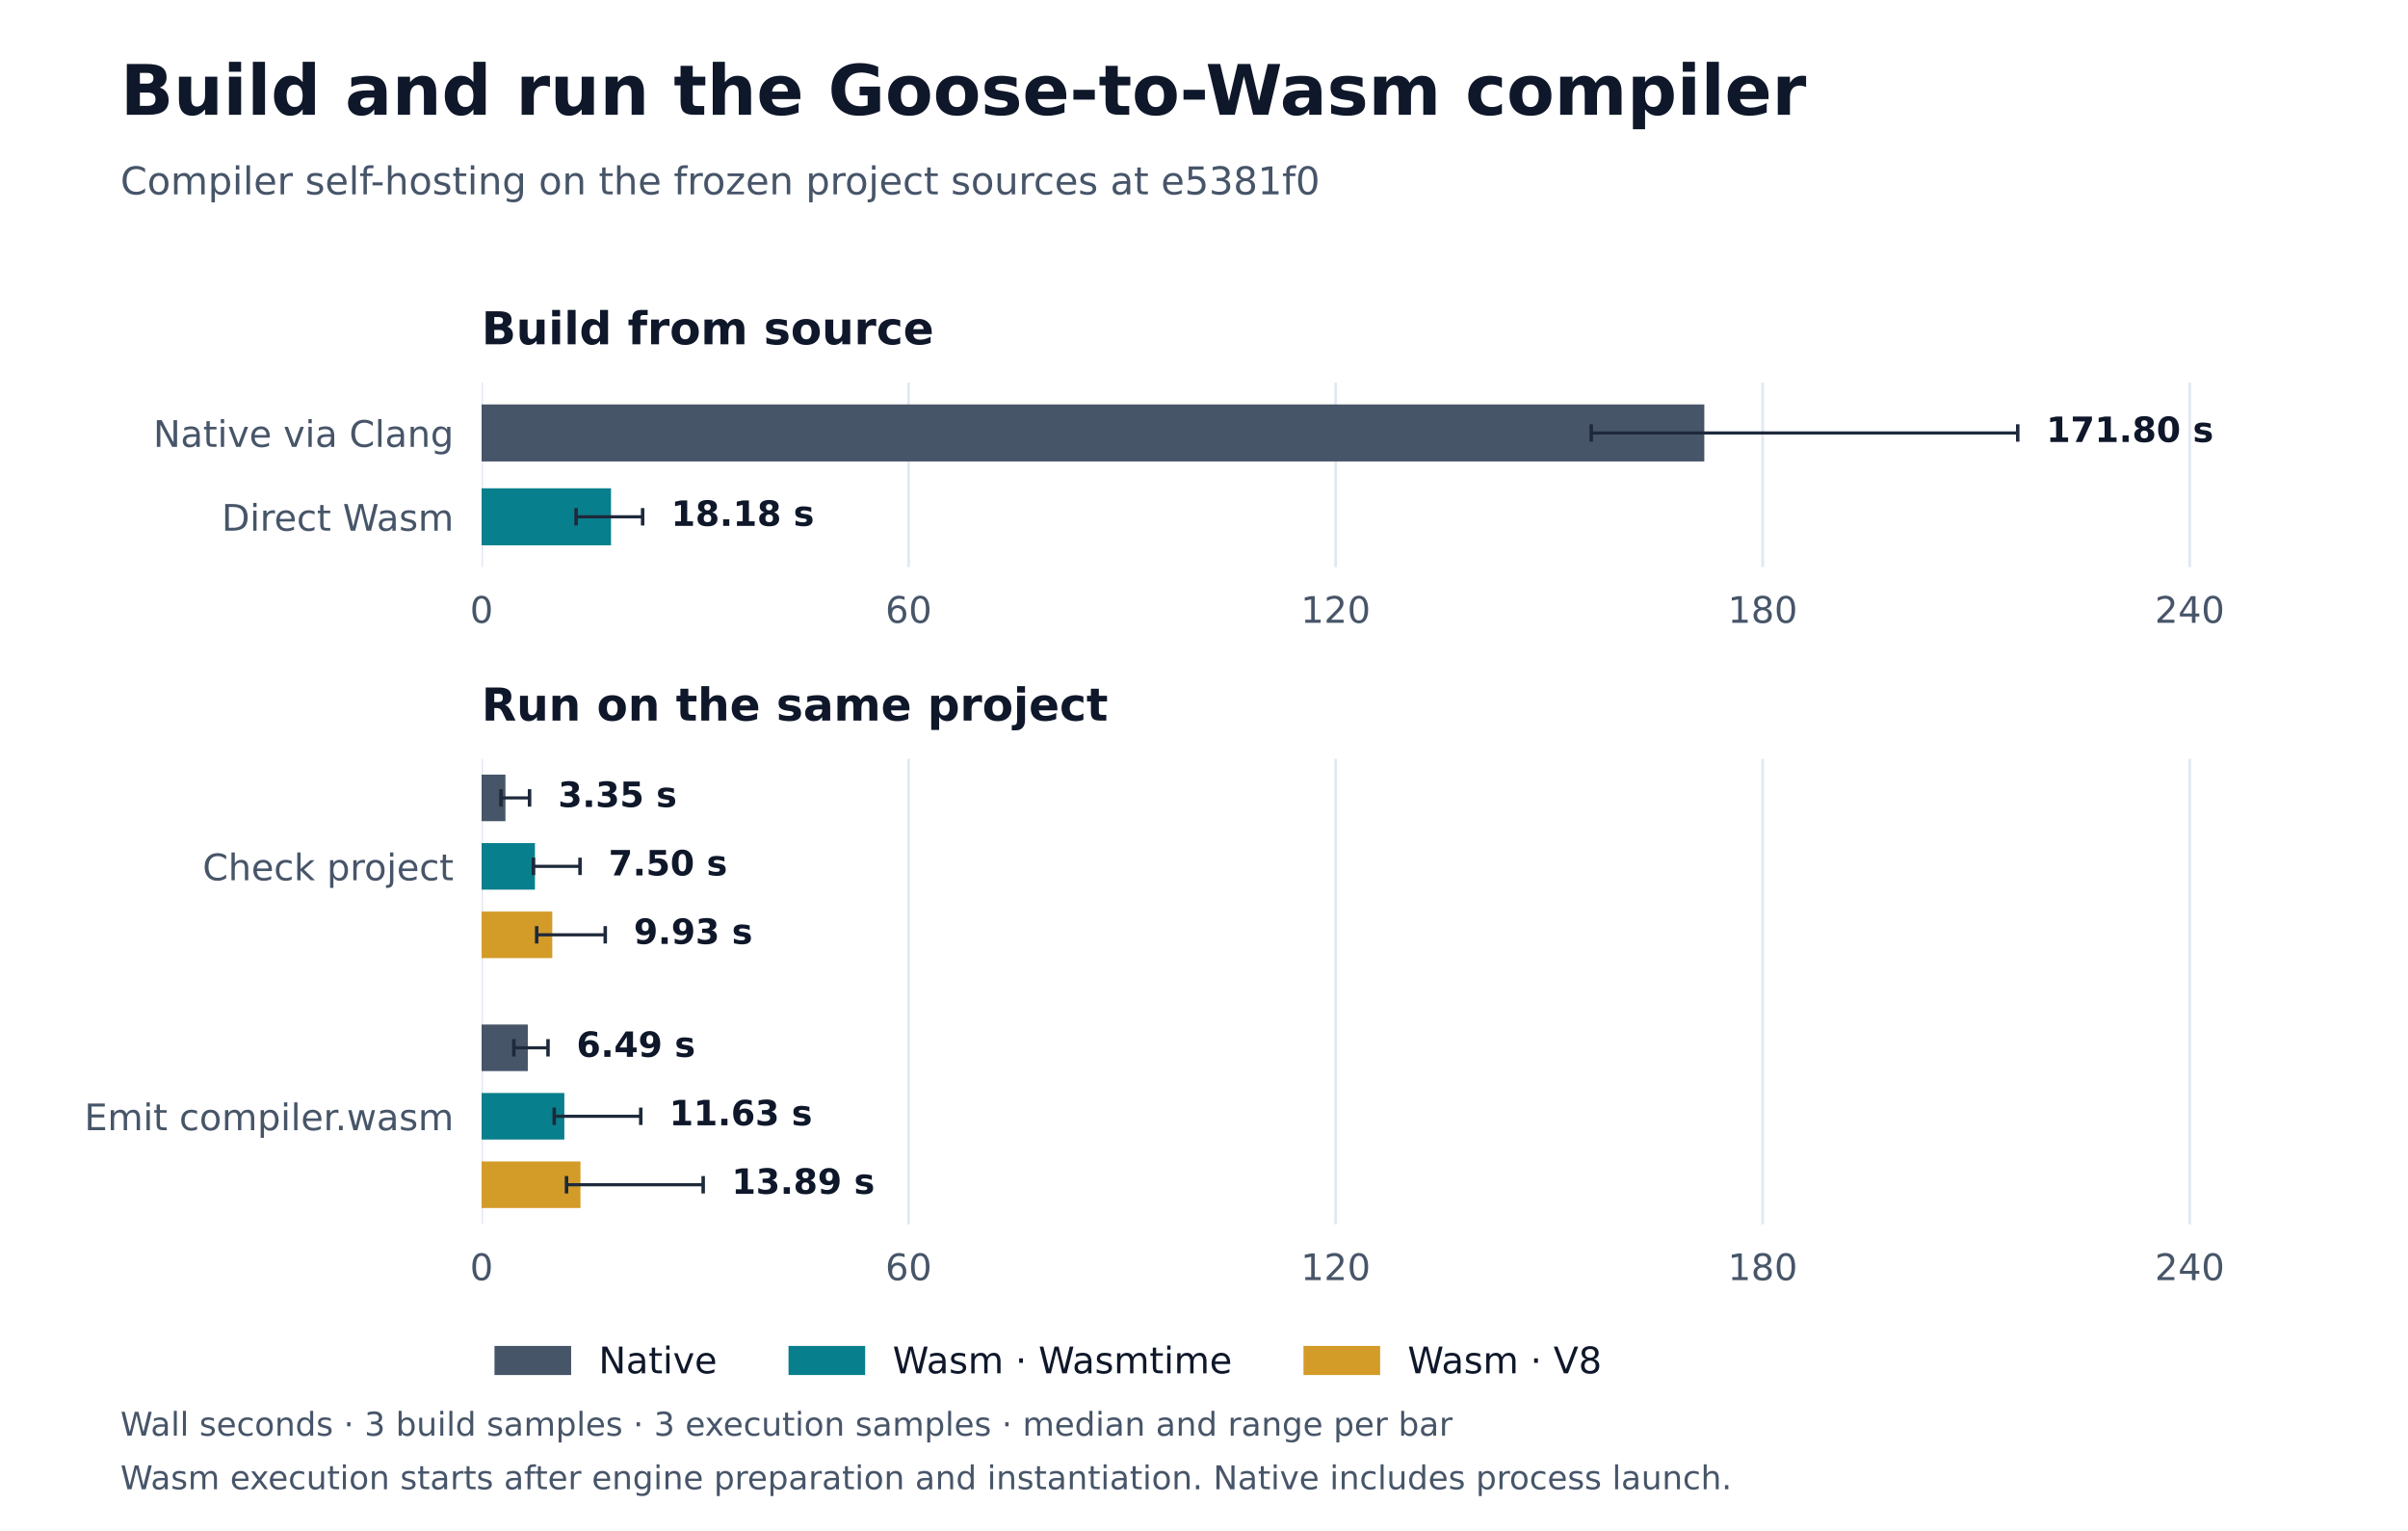
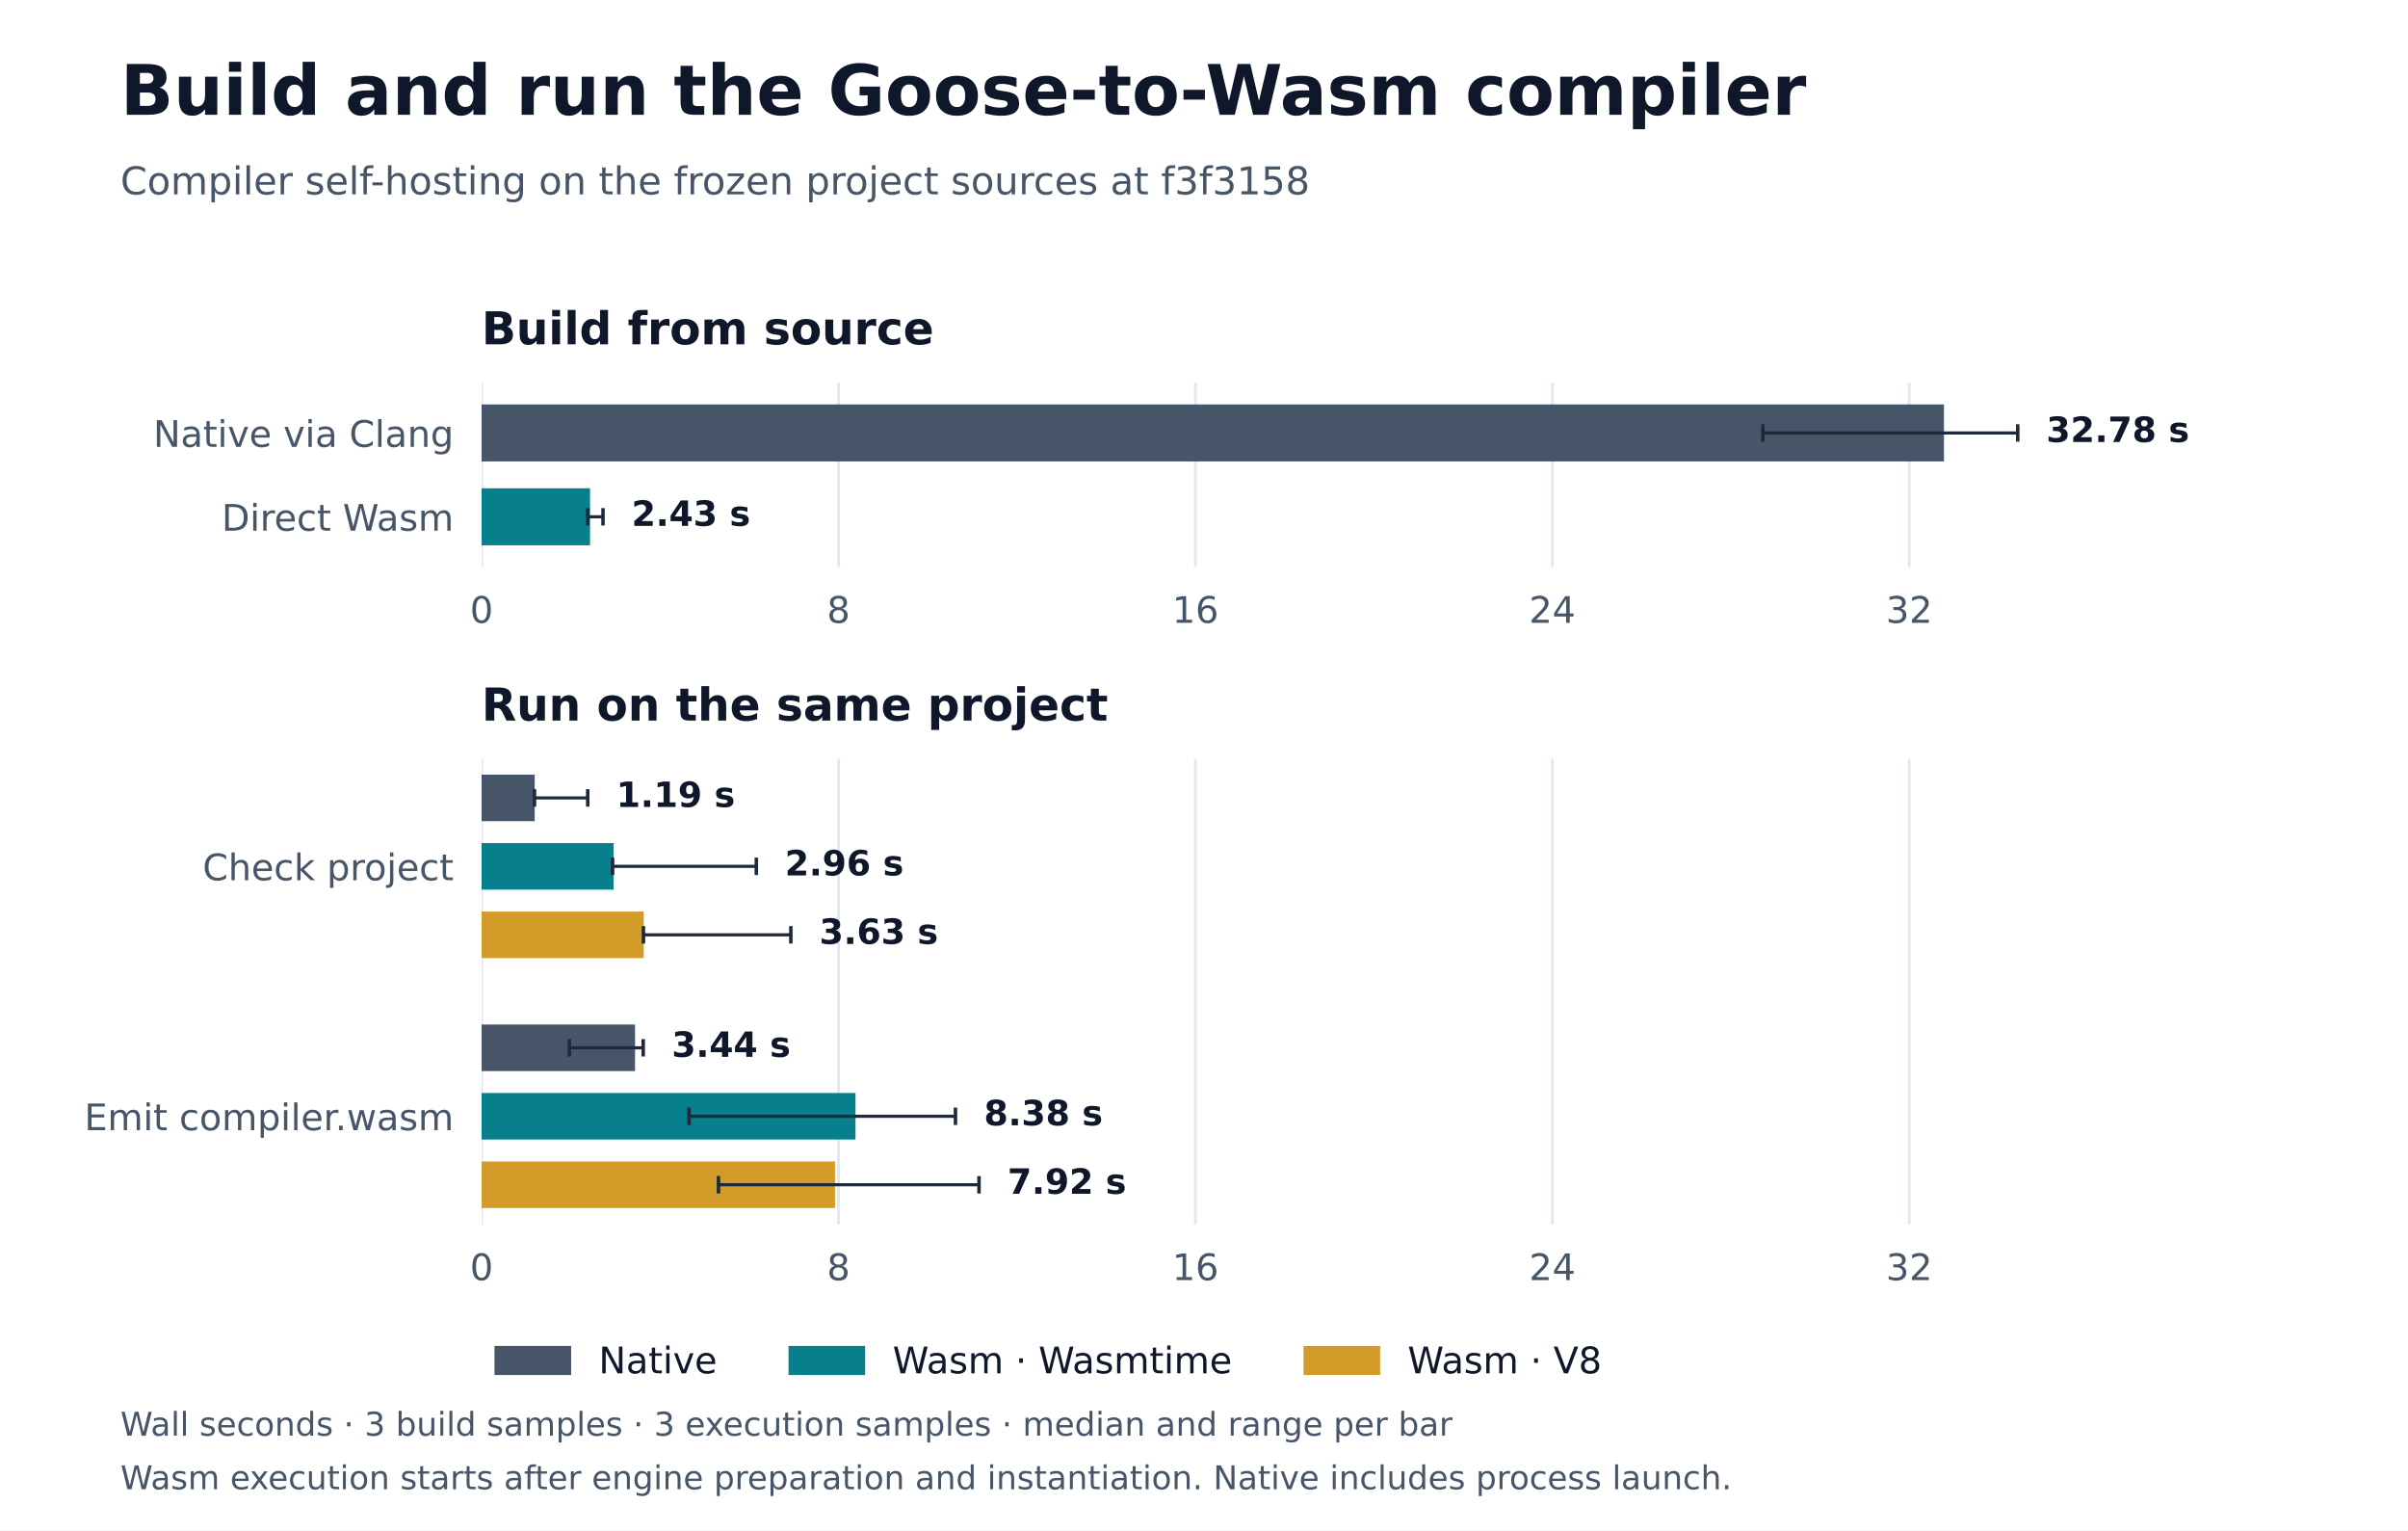
<svg xmlns="http://www.w3.org/2000/svg" xmlns:xlink="http://www.w3.org/1999/xlink" width="691.2pt" height="439.2pt" viewBox="0 0 691.2 439.2" version="1.1">
  <defs>
    <style type="text/css">*{stroke-linejoin: round; stroke-linecap: butt}</style>
  </defs>
  <g id="figure_1">
    <g id="patch_1">
      <path d="M 0 439.2 L 691.2 439.2 L 691.2 0 L 0 0 z " style="fill: #ffffff" />
    </g>
    <g id="axes_1">
      <g id="patch_2">
        <path d="M 138.24 162.735 L 649.728 162.735 L 649.728 109.8 L 138.24 109.8 z " style="fill: #ffffff" />
      </g>
      <g id="matplotlib.axis_1">
        <g id="xtick_1">
          <g id="line2d_1">
            <path d="M 138.24 162.735 L 138.24 109.8 " clip-path="url(#p8ee280f286)" style="fill: none; stroke: #e2e8f0; stroke-width: 0.8; stroke-linecap: square" />
          </g>
          <g id="line2d_2" />
          <g id="text_1">
            <text style="font-size: 10.5px; font-family: 'DejaVu Sans'; text-anchor: middle; fill: #475569" x="138.24" y="178.713" transform="rotate(-0 138.24 178.7125)">0</text>
          </g>
        </g>
        <g id="xtick_2">
          <g id="line2d_3">
-             <path d="M 260.816 162.735 L 260.816 109.8 " clip-path="url(#p8ee280f286)" style="fill: none; stroke: #e2e8f0; stroke-width: 0.8; stroke-linecap: square" />
+             <path d="M 240.688 162.735 L 240.688 109.8 " clip-path="url(#p8ee280f286)" style="fill: none; stroke: #e2e8f0; stroke-width: 0.8; stroke-linecap: square" />
          </g>
          <g id="line2d_4" />
          <g id="text_2">
-             <text style="font-size: 10.5px; font-family: 'DejaVu Sans'; text-anchor: middle; fill: #475569" x="260.816" y="178.713" transform="rotate(-0 260.8157 178.7125)">60</text>
+             <text style="font-size: 10.5px; font-family: 'DejaVu Sans'; text-anchor: middle; fill: #475569" x="240.688" y="178.713" transform="rotate(-0 240.6884 178.7125)">8</text>
          </g>
        </g>
        <g id="xtick_3">
          <g id="line2d_5">
-             <path d="M 383.391 162.735 L 383.391 109.8 " clip-path="url(#p8ee280f286)" style="fill: none; stroke: #e2e8f0; stroke-width: 0.8; stroke-linecap: square" />
+             <path d="M 343.137 162.735 L 343.137 109.8 " clip-path="url(#p8ee280f286)" style="fill: none; stroke: #e2e8f0; stroke-width: 0.8; stroke-linecap: square" />
          </g>
          <g id="line2d_6" />
          <g id="text_3">
-             <text style="font-size: 10.5px; font-family: 'DejaVu Sans'; text-anchor: middle; fill: #475569" x="383.391" y="178.713" transform="rotate(-0 383.3914 178.7125)">120</text>
+             <text style="font-size: 10.5px; font-family: 'DejaVu Sans'; text-anchor: middle; fill: #475569" x="343.137" y="178.713" transform="rotate(-0 343.1369 178.7125)">16</text>
          </g>
        </g>
        <g id="xtick_4">
          <g id="line2d_7">
-             <path d="M 505.967 162.735 L 505.967 109.8 " clip-path="url(#p8ee280f286)" style="fill: none; stroke: #e2e8f0; stroke-width: 0.8; stroke-linecap: square" />
+             <path d="M 445.585 162.735 L 445.585 109.8 " clip-path="url(#p8ee280f286)" style="fill: none; stroke: #e2e8f0; stroke-width: 0.8; stroke-linecap: square" />
          </g>
          <g id="line2d_8" />
          <g id="text_4">
-             <text style="font-size: 10.5px; font-family: 'DejaVu Sans'; text-anchor: middle; fill: #475569" x="505.967" y="178.713" transform="rotate(-0 505.9671 178.7125)">180</text>
+             <text style="font-size: 10.5px; font-family: 'DejaVu Sans'; text-anchor: middle; fill: #475569" x="445.585" y="178.713" transform="rotate(-0 445.5853 178.7125)">24</text>
          </g>
        </g>
        <g id="xtick_5">
          <g id="line2d_9">
-             <path d="M 628.543 162.735 L 628.543 109.8 " clip-path="url(#p8ee280f286)" style="fill: none; stroke: #e2e8f0; stroke-width: 0.8; stroke-linecap: square" />
+             <path d="M 548.034 162.735 L 548.034 109.8 " clip-path="url(#p8ee280f286)" style="fill: none; stroke: #e2e8f0; stroke-width: 0.8; stroke-linecap: square" />
          </g>
          <g id="line2d_10" />
          <g id="text_5">
-             <text style="font-size: 10.5px; font-family: 'DejaVu Sans'; text-anchor: middle; fill: #475569" x="628.543" y="178.713" transform="rotate(-0 628.5427 178.7125)">240</text>
+             <text style="font-size: 10.5px; font-family: 'DejaVu Sans'; text-anchor: middle; fill: #475569" x="548.034" y="178.713" transform="rotate(-0 548.0338 178.7125)">32</text>
          </g>
        </g>
      </g>
      <g id="matplotlib.axis_2">
        <g id="ytick_1">
          <g id="line2d_11" />
          <g id="text_6">
            <text style="font-size: 10.5px; font-family: 'DejaVu Sans'; text-anchor: end; fill: #475569" x="130.24" y="128.226" transform="rotate(-0 130.24 128.226)">Native via Clang</text>
          </g>
        </g>
        <g id="ytick_2">
          <g id="line2d_12" />
          <g id="text_7">
            <text style="font-size: 10.5px; font-family: 'DejaVu Sans'; text-anchor: end; fill: #475569" x="130.24" y="152.287" transform="rotate(-0 130.24 152.2874)">Direct Wasm</text>
          </g>
        </g>
      </g>
      <g id="patch_3">
-         <path d="M 138.24 116.056 L 489.212 116.056 L 489.212 132.418 L 138.24 132.418 z " clip-path="url(#p8ee280f286)" style="fill: #475569" />
+         <path d="M 138.24 116.056 L 558.005 116.056 L 558.005 132.418 L 138.24 132.418 z " clip-path="url(#p8ee280f286)" style="fill: #475569" />
      </g>
      <g id="patch_4">
-         <path d="M 138.24 140.117 L 175.388 140.117 L 175.388 156.479 L 138.24 156.479 z " clip-path="url(#p8ee280f286)" style="fill: #087f8c" />
+         <path d="M 138.24 140.117 L 169.365 140.117 L 169.365 156.479 L 138.24 156.479 z " clip-path="url(#p8ee280f286)" style="fill: #087f8c" />
      </g>
      <g id="LineCollection_1">
-         <path d="M 456.754 124.237 L 579.178 124.237 " clip-path="url(#p8ee280f286)" style="fill: none; stroke: #1e293b; stroke-width: 0.9" />
+         <path d="M 506.006 124.237 L 579.178 124.237 " clip-path="url(#p8ee280f286)" style="fill: none; stroke: #1e293b; stroke-width: 0.9" />
      </g>
      <g id="line2d_13">
        <defs>
          <path id="m0acf684bec" d="M 0 2.5 L 0 -2.5 " style="stroke: #1e293b" />
        </defs>
        <g clip-path="url(#p8ee280f286)">
-           <use xlink:href="#m0acf684bec" x="456.754" y="124.237" style="fill: #1f77b4; stroke: #1e293b" />
+           <use xlink:href="#m0acf684bec" x="506.006" y="124.237" style="fill: #1f77b4; stroke: #1e293b" />
        </g>
      </g>
      <g id="line2d_14">
        <g clip-path="url(#p8ee280f286)">
          <use xlink:href="#m0acf684bec" x="579.178" y="124.237" style="fill: #1f77b4; stroke: #1e293b" />
        </g>
      </g>
      <g id="LineCollection_2">
-         <path d="M 165.363 148.298 L 184.461 148.298 " clip-path="url(#p8ee280f286)" style="fill: none; stroke: #1e293b; stroke-width: 0.9" />
+         <path d="M 168.718 148.298 L 173.092 148.298 " clip-path="url(#p8ee280f286)" style="fill: none; stroke: #1e293b; stroke-width: 0.9" />
      </g>
      <g id="line2d_15">
        <g clip-path="url(#p8ee280f286)">
-           <use xlink:href="#m0acf684bec" x="165.363" y="148.298" style="fill: #1f77b4; stroke: #1e293b" />
+           <use xlink:href="#m0acf684bec" x="168.718" y="148.298" style="fill: #1f77b4; stroke: #1e293b" />
        </g>
      </g>
      <g id="line2d_16">
        <g clip-path="url(#p8ee280f286)">
-           <use xlink:href="#m0acf684bec" x="184.461" y="148.298" style="fill: #1f77b4; stroke: #1e293b" />
+           <use xlink:href="#m0acf684bec" x="173.092" y="148.298" style="fill: #1f77b4; stroke: #1e293b" />
        </g>
      </g>
      <g id="text_8">
-         <text style="font-weight: 700; font-size: 10px; font-family: 'DejaVu Sans'; text-anchor: start; fill: #0f172a" x="587.362" y="126.834" transform="rotate(-0 587.3617 126.8345)">171.80 s</text>
+         <text style="font-weight: 700; font-size: 10px; font-family: 'DejaVu Sans'; text-anchor: start; fill: #0f172a" x="587.362" y="126.834" transform="rotate(-0 587.3617 126.8345)">32.78 s</text>
      </g>
      <g id="text_9">
-         <text style="font-weight: 700; font-size: 10px; font-family: 'DejaVu Sans'; text-anchor: start; fill: #0f172a" x="192.645" y="150.896" transform="rotate(-0 192.6451 150.8958)">18.18 s</text>
+         <text style="font-weight: 700; font-size: 10px; font-family: 'DejaVu Sans'; text-anchor: start; fill: #0f172a" x="181.276" y="150.896" transform="rotate(-0 181.2758 150.8958)">2.43 s</text>
      </g>
      <g id="text_10">
        <text style="font-weight: 700; font-size: 13px; font-family: 'DejaVu Sans'; text-anchor: start; fill: #0f172a" x="138.24" y="98.8" transform="rotate(-0 138.24 98.8)">Build from source</text>
      </g>
    </g>
    <g id="axes_2">
      <g id="patch_5">
        <path d="M 138.24 351.36 L 649.728 351.36 L 649.728 217.762 L 138.24 217.762 z " style="fill: #ffffff" />
      </g>
      <g id="matplotlib.axis_3">
        <g id="xtick_6">
          <g id="line2d_17">
            <path d="M 138.24 351.36 L 138.24 217.762 " clip-path="url(#p224face17b)" style="fill: none; stroke: #e2e8f0; stroke-width: 0.8; stroke-linecap: square" />
          </g>
          <g id="line2d_18" />
          <g id="text_11">
            <text style="font-size: 10.5px; font-family: 'DejaVu Sans'; text-anchor: middle; fill: #475569" x="138.24" y="367.338" transform="rotate(-0 138.24 367.3375)">0</text>
          </g>
        </g>
        <g id="xtick_7">
          <g id="line2d_19">
-             <path d="M 260.816 351.36 L 260.816 217.762 " clip-path="url(#p224face17b)" style="fill: none; stroke: #e2e8f0; stroke-width: 0.8; stroke-linecap: square" />
+             <path d="M 240.688 351.36 L 240.688 217.762 " clip-path="url(#p224face17b)" style="fill: none; stroke: #e2e8f0; stroke-width: 0.8; stroke-linecap: square" />
          </g>
          <g id="line2d_20" />
          <g id="text_12">
-             <text style="font-size: 10.5px; font-family: 'DejaVu Sans'; text-anchor: middle; fill: #475569" x="260.816" y="367.338" transform="rotate(-0 260.8157 367.3375)">60</text>
+             <text style="font-size: 10.5px; font-family: 'DejaVu Sans'; text-anchor: middle; fill: #475569" x="240.688" y="367.338" transform="rotate(-0 240.6884 367.3375)">8</text>
          </g>
        </g>
        <g id="xtick_8">
          <g id="line2d_21">
-             <path d="M 383.391 351.36 L 383.391 217.762 " clip-path="url(#p224face17b)" style="fill: none; stroke: #e2e8f0; stroke-width: 0.8; stroke-linecap: square" />
+             <path d="M 343.137 351.36 L 343.137 217.762 " clip-path="url(#p224face17b)" style="fill: none; stroke: #e2e8f0; stroke-width: 0.8; stroke-linecap: square" />
          </g>
          <g id="line2d_22" />
          <g id="text_13">
-             <text style="font-size: 10.5px; font-family: 'DejaVu Sans'; text-anchor: middle; fill: #475569" x="383.391" y="367.338" transform="rotate(-0 383.3914 367.3375)">120</text>
+             <text style="font-size: 10.5px; font-family: 'DejaVu Sans'; text-anchor: middle; fill: #475569" x="343.137" y="367.338" transform="rotate(-0 343.1369 367.3375)">16</text>
          </g>
        </g>
        <g id="xtick_9">
          <g id="line2d_23">
-             <path d="M 505.967 351.36 L 505.967 217.762 " clip-path="url(#p224face17b)" style="fill: none; stroke: #e2e8f0; stroke-width: 0.8; stroke-linecap: square" />
+             <path d="M 445.585 351.36 L 445.585 217.762 " clip-path="url(#p224face17b)" style="fill: none; stroke: #e2e8f0; stroke-width: 0.8; stroke-linecap: square" />
          </g>
          <g id="line2d_24" />
          <g id="text_14">
-             <text style="font-size: 10.5px; font-family: 'DejaVu Sans'; text-anchor: middle; fill: #475569" x="505.967" y="367.338" transform="rotate(-0 505.9671 367.3375)">180</text>
+             <text style="font-size: 10.5px; font-family: 'DejaVu Sans'; text-anchor: middle; fill: #475569" x="445.585" y="367.338" transform="rotate(-0 445.5853 367.3375)">24</text>
          </g>
        </g>
        <g id="xtick_10">
          <g id="line2d_25">
-             <path d="M 628.543 351.36 L 628.543 217.762 " clip-path="url(#p224face17b)" style="fill: none; stroke: #e2e8f0; stroke-width: 0.8; stroke-linecap: square" />
+             <path d="M 548.034 351.36 L 548.034 217.762 " clip-path="url(#p224face17b)" style="fill: none; stroke: #e2e8f0; stroke-width: 0.8; stroke-linecap: square" />
          </g>
          <g id="line2d_26" />
          <g id="text_15">
-             <text style="font-size: 10.5px; font-family: 'DejaVu Sans'; text-anchor: middle; fill: #475569" x="628.543" y="367.338" transform="rotate(-0 628.5427 367.3375)">240</text>
+             <text style="font-size: 10.5px; font-family: 'DejaVu Sans'; text-anchor: middle; fill: #475569" x="548.034" y="367.338" transform="rotate(-0 548.0338 367.3375)">32</text>
          </g>
        </g>
      </g>
      <g id="matplotlib.axis_4">
        <g id="ytick_3">
          <g id="line2d_27" />
          <g id="text_16">
            <text style="font-size: 10.5px; font-family: 'DejaVu Sans'; text-anchor: end; fill: #475569" x="130.24" y="252.597" transform="rotate(-0 130.24 252.5967)">Check project</text>
          </g>
        </g>
        <g id="ytick_4">
          <g id="line2d_28" />
          <g id="text_17">
            <text style="font-size: 10.5px; font-family: 'DejaVu Sans'; text-anchor: end; fill: #475569" x="130.24" y="324.307" transform="rotate(-0 130.24 324.3073)">Emit compiler.wasm</text>
          </g>
        </g>
      </g>
      <g id="patch_6">
-         <path d="M 138.24 222.281 L 145.083 222.281 L 145.083 235.641 L 138.24 235.641 z " clip-path="url(#p224face17b)" style="fill: #475569" />
+         <path d="M 138.24 222.281 L 153.485 222.281 L 153.485 235.641 L 138.24 235.641 z " clip-path="url(#p224face17b)" style="fill: #475569" />
      </g>
      <g id="patch_7">
-         <path d="M 138.24 241.928 L 153.554 241.928 L 153.554 255.287 L 138.24 255.287 z " clip-path="url(#p224face17b)" style="fill: #087f8c" />
+         <path d="M 138.24 241.928 L 176.115 241.928 L 176.115 255.287 L 138.24 255.287 z " clip-path="url(#p224face17b)" style="fill: #087f8c" />
      </g>
      <g id="patch_8">
-         <path d="M 138.24 261.574 L 158.526 261.574 L 158.526 274.934 L 138.24 274.934 z " clip-path="url(#p224face17b)" style="fill: #d39b28" />
+         <path d="M 138.24 261.574 L 184.78 261.574 L 184.78 274.934 L 138.24 274.934 z " clip-path="url(#p224face17b)" style="fill: #d39b28" />
      </g>
      <g id="patch_9">
-         <path d="M 138.24 293.992 L 151.503 293.992 L 151.503 307.351 L 138.24 307.351 z " clip-path="url(#p224face17b)" style="fill: #475569" />
+         <path d="M 138.24 293.992 L 182.286 293.992 L 182.286 307.351 L 138.24 307.351 z " clip-path="url(#p224face17b)" style="fill: #475569" />
      </g>
      <g id="patch_10">
-         <path d="M 138.24 313.638 L 161.994 313.638 L 161.994 326.998 L 138.24 326.998 z " clip-path="url(#p224face17b)" style="fill: #087f8c" />
+         <path d="M 138.24 313.638 L 245.565 313.638 L 245.565 326.998 L 138.24 326.998 z " clip-path="url(#p224face17b)" style="fill: #087f8c" />
      </g>
      <g id="patch_11">
-         <path d="M 138.24 333.285 L 166.623 333.285 L 166.623 346.645 L 138.24 346.645 z " clip-path="url(#p224face17b)" style="fill: #d39b28" />
+         <path d="M 138.24 333.285 L 239.682 333.285 L 239.682 346.645 L 138.24 346.645 z " clip-path="url(#p224face17b)" style="fill: #d39b28" />
      </g>
      <g id="LineCollection_3">
-         <path d="M 143.796 228.961 L 152.006 228.961 " clip-path="url(#p224face17b)" style="fill: none; stroke: #1e293b; stroke-width: 0.9" />
+         <path d="M 153.42 228.961 L 168.704 228.961 " clip-path="url(#p224face17b)" style="fill: none; stroke: #1e293b; stroke-width: 0.9" />
      </g>
      <g id="line2d_29">
        <g clip-path="url(#p224face17b)">
-           <use xlink:href="#m0acf684bec" x="143.796" y="228.961" style="fill: #1f77b4; stroke: #1e293b" />
+           <use xlink:href="#m0acf684bec" x="153.42" y="228.961" style="fill: #1f77b4; stroke: #1e293b" />
        </g>
      </g>
      <g id="line2d_30">
        <g clip-path="url(#p224face17b)">
-           <use xlink:href="#m0acf684bec" x="152.006" y="228.961" style="fill: #1f77b4; stroke: #1e293b" />
+           <use xlink:href="#m0acf684bec" x="168.704" y="228.961" style="fill: #1f77b4; stroke: #1e293b" />
        </g>
      </g>
      <g id="LineCollection_4">
-         <path d="M 153.115 248.608 L 166.489 248.608 " clip-path="url(#p224face17b)" style="fill: none; stroke: #1e293b; stroke-width: 0.9" />
+         <path d="M 175.84 248.608 L 217.098 248.608 " clip-path="url(#p224face17b)" style="fill: none; stroke: #1e293b; stroke-width: 0.9" />
      </g>
      <g id="line2d_31">
        <g clip-path="url(#p224face17b)">
-           <use xlink:href="#m0acf684bec" x="153.115" y="248.608" style="fill: #1f77b4; stroke: #1e293b" />
+           <use xlink:href="#m0acf684bec" x="175.84" y="248.608" style="fill: #1f77b4; stroke: #1e293b" />
        </g>
      </g>
      <g id="line2d_32">
        <g clip-path="url(#p224face17b)">
-           <use xlink:href="#m0acf684bec" x="166.489" y="248.608" style="fill: #1f77b4; stroke: #1e293b" />
+           <use xlink:href="#m0acf684bec" x="217.098" y="248.608" style="fill: #1f77b4; stroke: #1e293b" />
        </g>
      </g>
      <g id="LineCollection_5">
-         <path d="M 154.056 268.254 L 173.732 268.254 " clip-path="url(#p224face17b)" style="fill: none; stroke: #1e293b; stroke-width: 0.9" />
+         <path d="M 184.694 268.254 L 227.007 268.254 " clip-path="url(#p224face17b)" style="fill: none; stroke: #1e293b; stroke-width: 0.9" />
      </g>
      <g id="line2d_33">
        <g clip-path="url(#p224face17b)">
-           <use xlink:href="#m0acf684bec" x="154.056" y="268.254" style="fill: #1f77b4; stroke: #1e293b" />
+           <use xlink:href="#m0acf684bec" x="184.694" y="268.254" style="fill: #1f77b4; stroke: #1e293b" />
        </g>
      </g>
      <g id="line2d_34">
        <g clip-path="url(#p224face17b)">
-           <use xlink:href="#m0acf684bec" x="173.732" y="268.254" style="fill: #1f77b4; stroke: #1e293b" />
+           <use xlink:href="#m0acf684bec" x="227.007" y="268.254" style="fill: #1f77b4; stroke: #1e293b" />
        </g>
      </g>
      <g id="LineCollection_6">
-         <path d="M 147.492 300.671 L 157.303 300.671 " clip-path="url(#p224face17b)" style="fill: none; stroke: #1e293b; stroke-width: 0.9" />
+         <path d="M 163.428 300.671 L 184.63 300.671 " clip-path="url(#p224face17b)" style="fill: none; stroke: #1e293b; stroke-width: 0.9" />
      </g>
      <g id="line2d_35">
        <g clip-path="url(#p224face17b)">
-           <use xlink:href="#m0acf684bec" x="147.492" y="300.671" style="fill: #1f77b4; stroke: #1e293b" />
+           <use xlink:href="#m0acf684bec" x="163.428" y="300.671" style="fill: #1f77b4; stroke: #1e293b" />
        </g>
      </g>
      <g id="line2d_36">
        <g clip-path="url(#p224face17b)">
-           <use xlink:href="#m0acf684bec" x="157.303" y="300.671" style="fill: #1f77b4; stroke: #1e293b" />
+           <use xlink:href="#m0acf684bec" x="184.63" y="300.671" style="fill: #1f77b4; stroke: #1e293b" />
        </g>
      </g>
      <g id="LineCollection_7">
-         <path d="M 159.09 320.318 L 183.925 320.318 " clip-path="url(#p224face17b)" style="fill: none; stroke: #1e293b; stroke-width: 0.9" />
+         <path d="M 197.784 320.318 L 274.258 320.318 " clip-path="url(#p224face17b)" style="fill: none; stroke: #1e293b; stroke-width: 0.9" />
      </g>
      <g id="line2d_37">
        <g clip-path="url(#p224face17b)">
-           <use xlink:href="#m0acf684bec" x="159.09" y="320.318" style="fill: #1f77b4; stroke: #1e293b" />
+           <use xlink:href="#m0acf684bec" x="197.784" y="320.318" style="fill: #1f77b4; stroke: #1e293b" />
        </g>
      </g>
      <g id="line2d_38">
        <g clip-path="url(#p224face17b)">
-           <use xlink:href="#m0acf684bec" x="183.925" y="320.318" style="fill: #1f77b4; stroke: #1e293b" />
+           <use xlink:href="#m0acf684bec" x="274.258" y="320.318" style="fill: #1f77b4; stroke: #1e293b" />
        </g>
      </g>
      <g id="LineCollection_8">
-         <path d="M 162.618 339.965 L 201.843 339.965 " clip-path="url(#p224face17b)" style="fill: none; stroke: #1e293b; stroke-width: 0.9" />
+         <path d="M 206.236 339.965 L 281.015 339.965 " clip-path="url(#p224face17b)" style="fill: none; stroke: #1e293b; stroke-width: 0.9" />
      </g>
      <g id="line2d_39">
        <g clip-path="url(#p224face17b)">
-           <use xlink:href="#m0acf684bec" x="162.618" y="339.965" style="fill: #1f77b4; stroke: #1e293b" />
+           <use xlink:href="#m0acf684bec" x="206.236" y="339.965" style="fill: #1f77b4; stroke: #1e293b" />
        </g>
      </g>
      <g id="line2d_40">
        <g clip-path="url(#p224face17b)">
-           <use xlink:href="#m0acf684bec" x="201.843" y="339.965" style="fill: #1f77b4; stroke: #1e293b" />
+           <use xlink:href="#m0acf684bec" x="281.015" y="339.965" style="fill: #1f77b4; stroke: #1e293b" />
        </g>
      </g>
      <g id="text_18">
-         <text style="font-weight: 700; font-size: 10px; font-family: 'DejaVu Sans'; text-anchor: start; fill: #0f172a" x="160.19" y="231.558" transform="rotate(-0 160.1899 231.5585)">3.35 s</text>
+         <text style="font-weight: 700; font-size: 10px; font-family: 'DejaVu Sans'; text-anchor: start; fill: #0f172a" x="176.887" y="231.558" transform="rotate(-0 176.8874 231.5585)">1.19 s</text>
      </g>
      <g id="text_19">
-         <text style="font-weight: 700; font-size: 10px; font-family: 'DejaVu Sans'; text-anchor: start; fill: #0f172a" x="174.673" y="251.205" transform="rotate(-0 174.6731 251.2052)">7.50 s</text>
+         <text style="font-weight: 700; font-size: 10px; font-family: 'DejaVu Sans'; text-anchor: start; fill: #0f172a" x="225.282" y="251.205" transform="rotate(-0 225.2817 251.2052)">2.96 s</text>
      </g>
      <g id="text_20">
-         <text style="font-weight: 700; font-size: 10px; font-family: 'DejaVu Sans'; text-anchor: start; fill: #0f172a" x="181.916" y="270.852" transform="rotate(-0 181.9162 270.8519)">9.93 s</text>
+         <text style="font-weight: 700; font-size: 10px; font-family: 'DejaVu Sans'; text-anchor: start; fill: #0f172a" x="235.191" y="270.852" transform="rotate(-0 235.1907 270.8519)">3.63 s</text>
      </g>
      <g id="text_21">
-         <text style="font-weight: 700; font-size: 10px; font-family: 'DejaVu Sans'; text-anchor: start; fill: #0f172a" x="165.487" y="303.269" transform="rotate(-0 165.4867 303.2691)">6.49 s</text>
+         <text style="font-weight: 700; font-size: 10px; font-family: 'DejaVu Sans'; text-anchor: start; fill: #0f172a" x="192.814" y="303.269" transform="rotate(-0 192.8142 303.2691)">3.44 s</text>
      </g>
      <g id="text_22">
-         <text style="font-weight: 700; font-size: 10px; font-family: 'DejaVu Sans'; text-anchor: start; fill: #0f172a" x="192.109" y="322.916" transform="rotate(-0 192.1087 322.9158)">11.63 s</text>
+         <text style="font-weight: 700; font-size: 10px; font-family: 'DejaVu Sans'; text-anchor: start; fill: #0f172a" x="282.442" y="322.916" transform="rotate(-0 282.4421 322.9158)">8.38 s</text>
      </g>
      <g id="text_23">
-         <text style="font-weight: 700; font-size: 10px; font-family: 'DejaVu Sans'; text-anchor: start; fill: #0f172a" x="210.027" y="342.563" transform="rotate(-0 210.0269 342.5625)">13.89 s</text>
+         <text style="font-weight: 700; font-size: 10px; font-family: 'DejaVu Sans'; text-anchor: start; fill: #0f172a" x="289.199" y="342.563" transform="rotate(-0 289.1989 342.5625)">7.92 s</text>
      </g>
      <g id="text_24">
        <text style="font-weight: 700; font-size: 13px; font-family: 'DejaVu Sans'; text-anchor: start; fill: #0f172a" x="138.24" y="206.762" transform="rotate(-0 138.24 206.7622)">Run on the same project</text>
      </g>
      <g id="legend_1">
        <g id="patch_12">
          <path d="M 142.44 394.069 L 163.44 394.069 L 163.44 386.719 L 142.44 386.719 z " style="fill: #475569; stroke: #475569; stroke-linejoin: miter" />
        </g>
        <g id="text_25">
          <text style="font-size: 10.5px; font-family: 'DejaVu Sans'; text-anchor: start; fill: #0f172a" x="171.84" y="394.069" transform="rotate(-0 171.84 394.0687)">Native</text>
        </g>
        <g id="patch_13">
          <path d="M 226.839 394.069 L 247.839 394.069 L 247.839 386.719 L 226.839 386.719 z " style="fill: #087f8c; stroke: #087f8c; stroke-linejoin: miter" />
        </g>
        <g id="text_26">
          <text style="font-size: 10.5px; font-family: 'DejaVu Sans'; text-anchor: start; fill: #0f172a" x="256.239" y="394.069" transform="rotate(-0 256.2387 394.0687)">Wasm · Wasmtime</text>
        </g>
        <g id="patch_14">
          <path d="M 374.657 394.069 L 395.657 394.069 L 395.657 386.719 L 374.657 386.719 z " style="fill: #d39b28; stroke: #d39b28; stroke-linejoin: miter" />
        </g>
        <g id="text_27">
          <text style="font-size: 10.5px; font-family: 'DejaVu Sans'; text-anchor: start; fill: #0f172a" x="404.057" y="394.069" transform="rotate(-0 404.0573 394.0687)">Wasm · V8</text>
        </g>
      </g>
    </g>
    <g id="text_28">
      <text style="font-weight: 700; font-size: 20px; font-family: 'DejaVu Sans'; text-anchor: start; fill: #0f172a" x="34.56" y="32.94" transform="rotate(-0 34.56 32.94)">Build and run the Goose-to-Wasm compiler</text>
    </g>
    <g id="text_29">
-       <text style="font-size: 11px; font-family: 'DejaVu Sans'; text-anchor: start; fill: #475569" x="34.56" y="55.778" transform="rotate(-0 34.56 55.7784)">Compiler self-hosting on the frozen project sources at e5381f0</text>
+       <text style="font-size: 11px; font-family: 'DejaVu Sans'; text-anchor: start; fill: #475569" x="34.56" y="55.778" transform="rotate(-0 34.56 55.7784)">Compiler self-hosting on the frozen project sources at f3f3158</text>
    </g>
    <g id="text_30">
      <text style="font-size: 9.4px; font-family: 'DejaVu Sans'; text-anchor: start; fill: #475569" x="34.56" y="411.97" transform="rotate(-0 34.56 411.9696)">Wall seconds · 3 build samples · 3 execution samples · median and range per bar</text>
    </g>
    <g id="text_31">
      <text style="font-size: 9.4px; font-family: 'DejaVu Sans'; text-anchor: start; fill: #475569" x="34.56" y="427.342" transform="rotate(-0 34.56 427.3416)">Wasm execution starts after engine preparation and instantiation. Native includes process launch.</text>
    </g>
  </g>
  <defs>
    <clipPath id="p8ee280f286">
      <rect x="138.24" y="109.8" width="511.488" height="52.935" />
    </clipPath>
    <clipPath id="p224face17b">
      <rect x="138.24" y="217.762" width="511.488" height="133.598" />
    </clipPath>
  </defs>
</svg>
